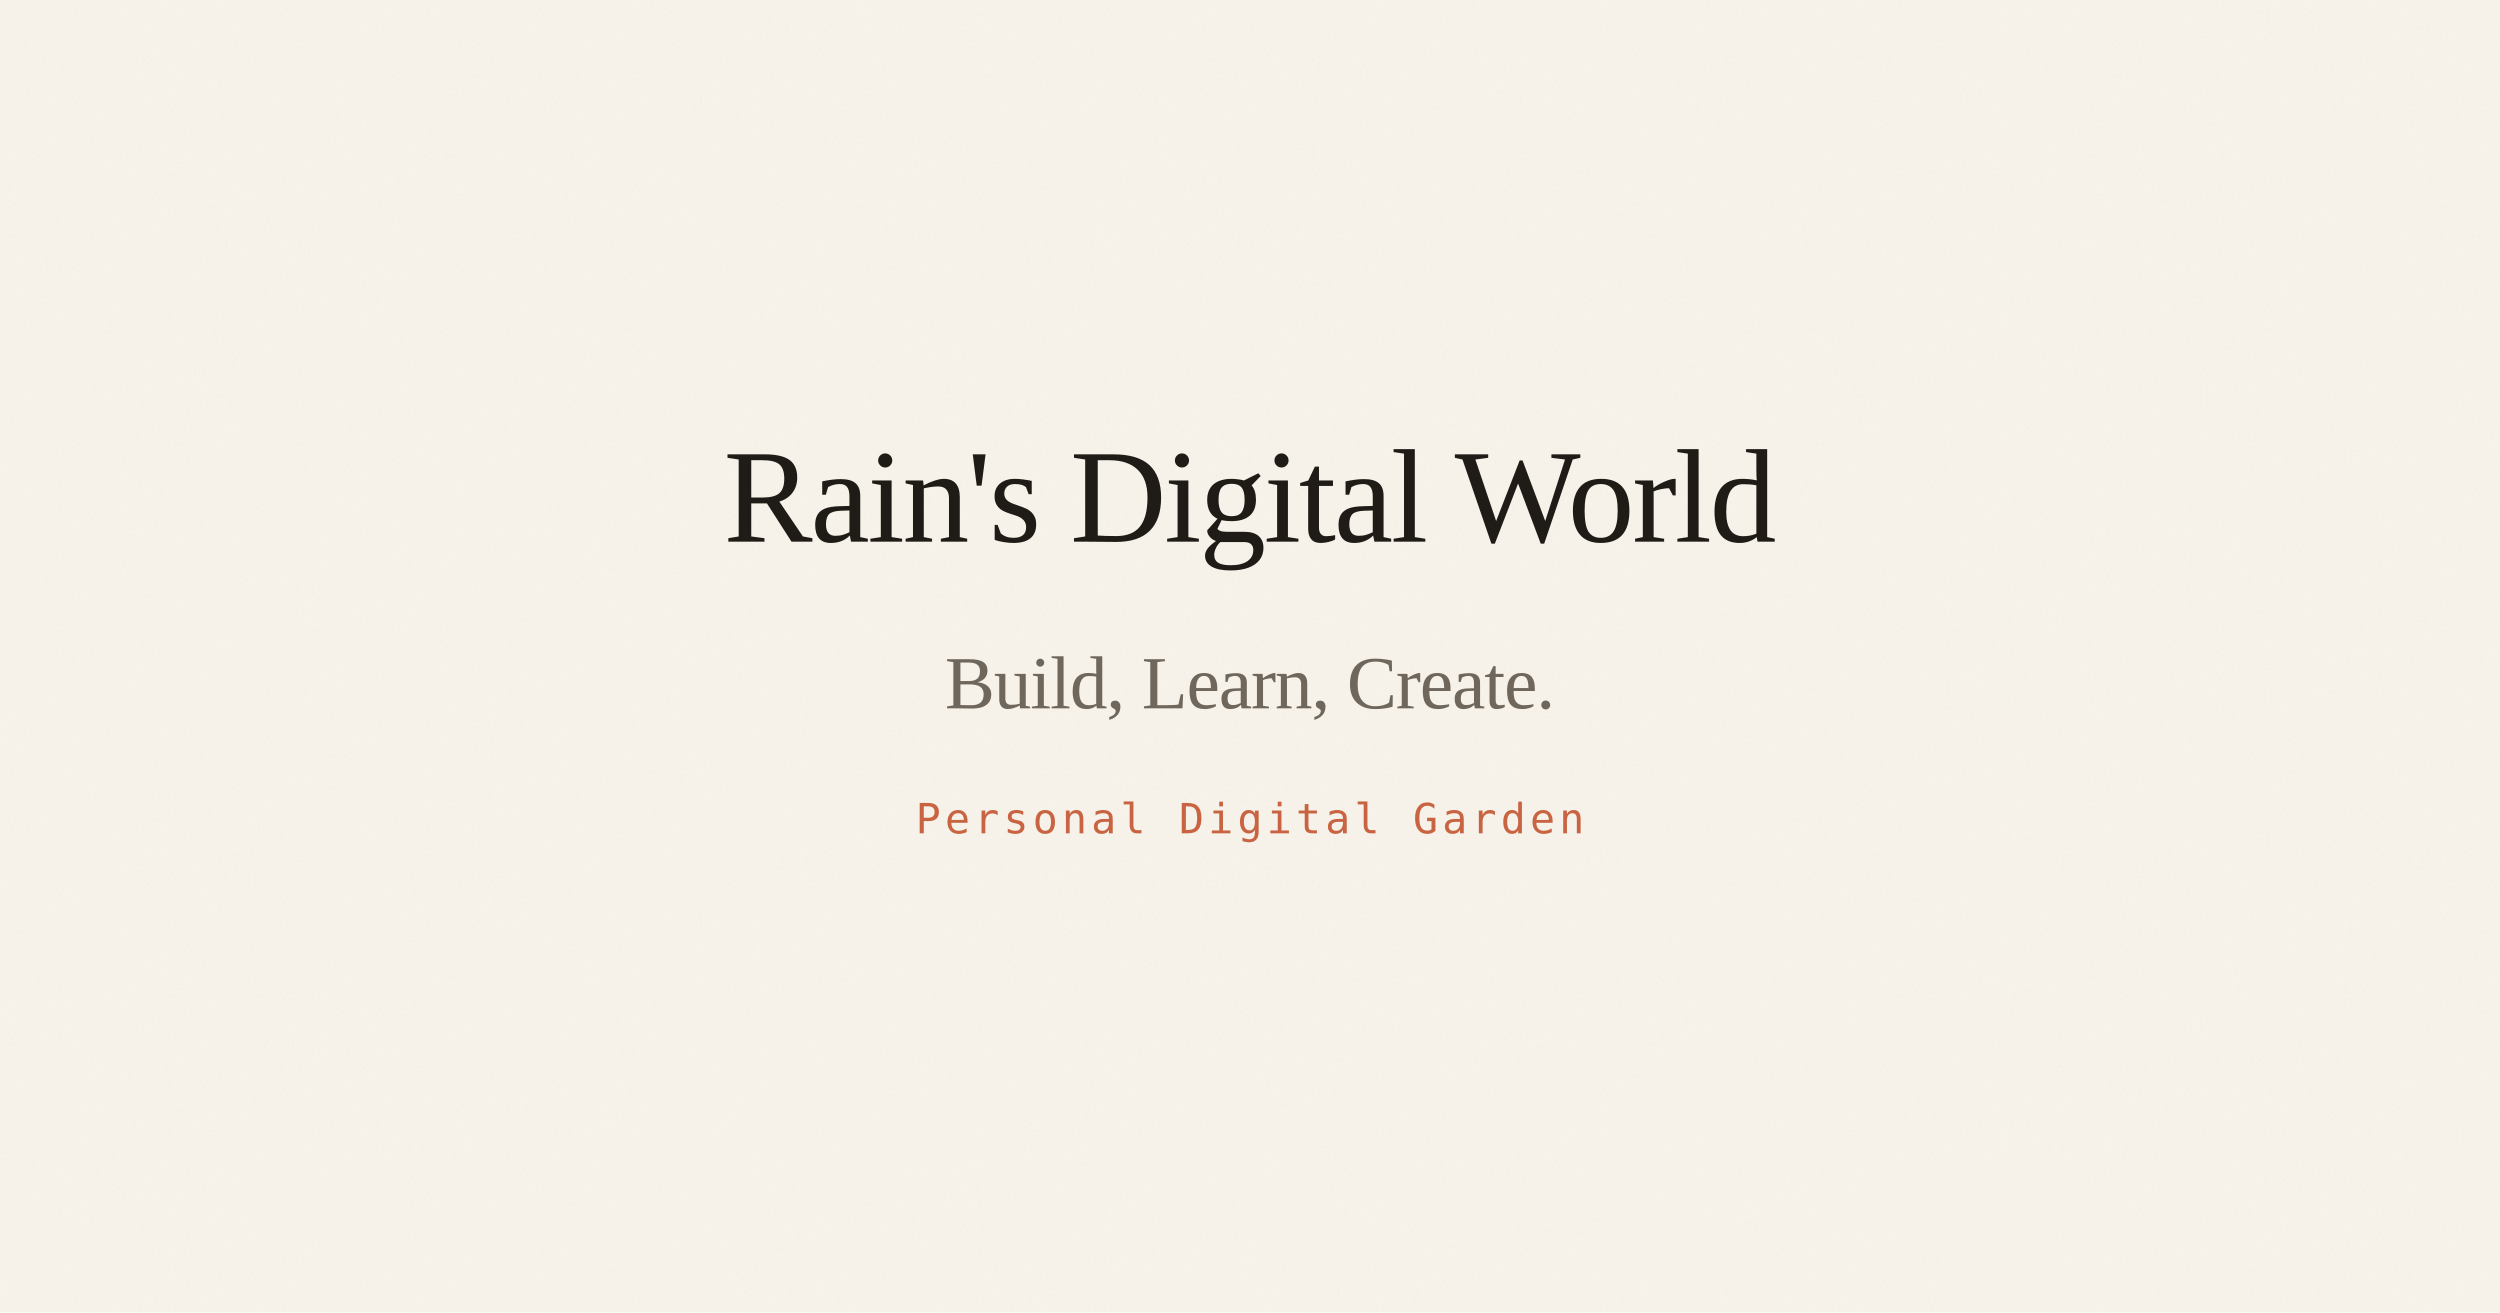
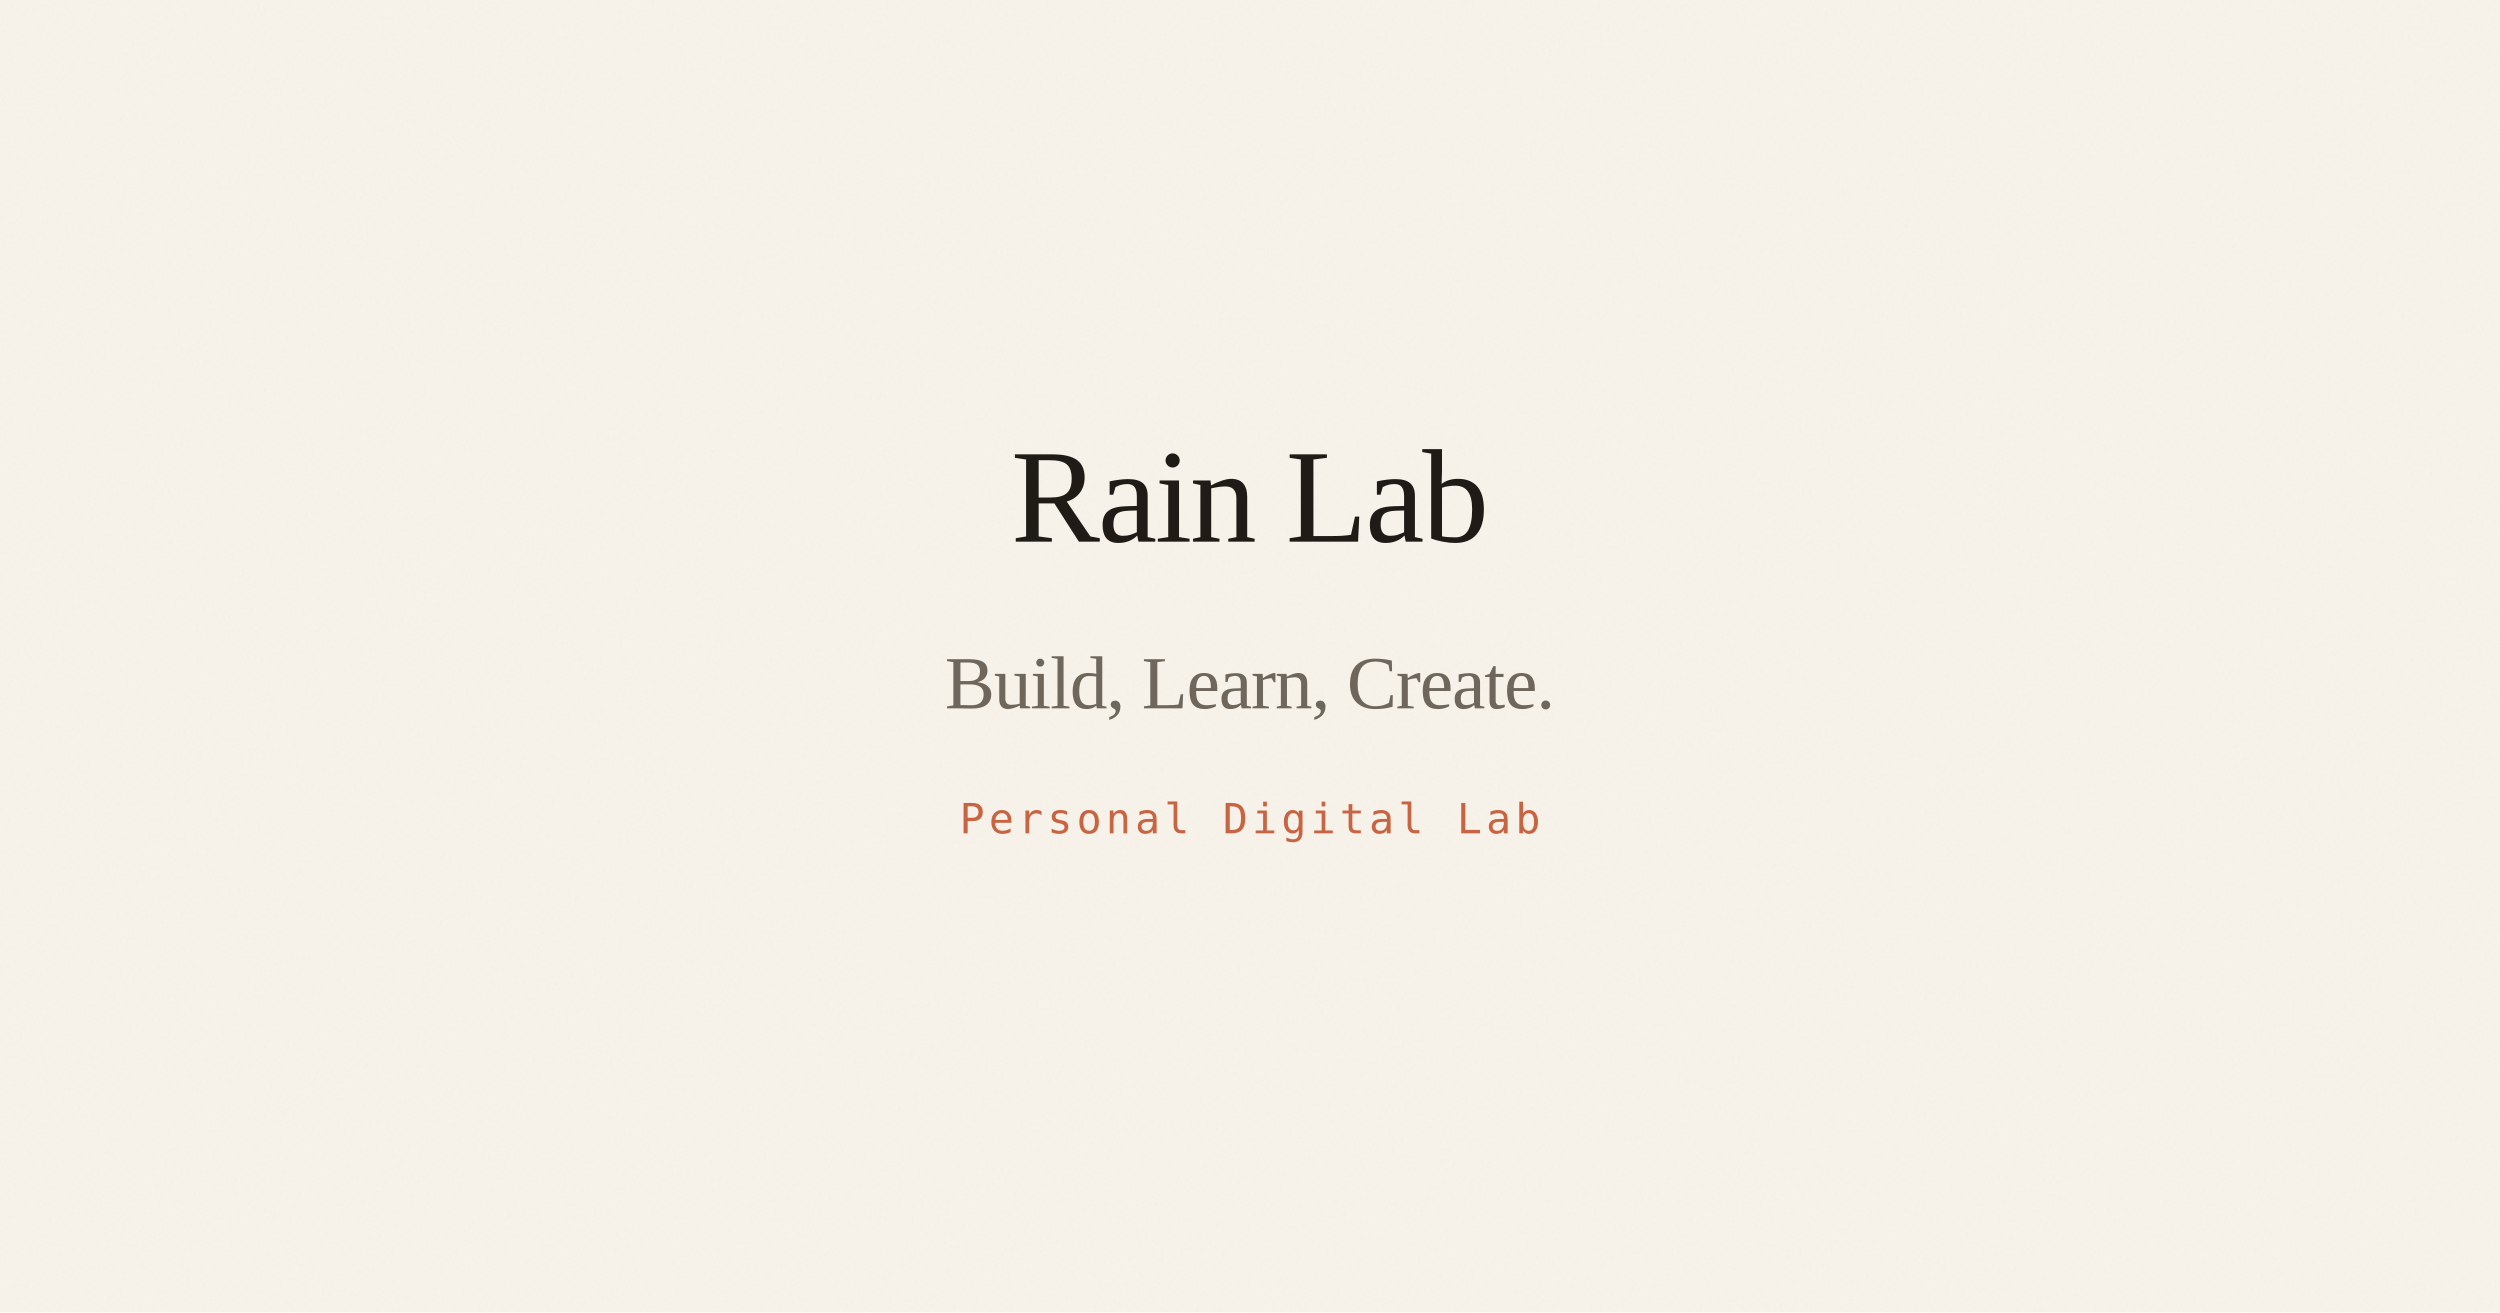
<svg xmlns="http://www.w3.org/2000/svg" width="1200" height="630" viewBox="0 0 1200 630">
  <defs>
    <filter id="noise">
      <feTurbulence type="fractalNoise" baseFrequency="0.65" numOctaves="3" stitchTiles="stitch" result="n" />
      <feColorMatrix type="saturate" values="0" in="n" result="g" />
      <feComponentTransfer in="g" result="o">
        <feFuncA type="linear" slope="0.03" />
      </feComponentTransfer>
      <feBlend in="SourceGraphic" in2="o" mode="multiply" />
    </filter>
  </defs>
  <rect width="1200" height="630" fill="#f7f3ea" />
  <rect width="1200" height="630" fill="none" filter="url(#noise)" />
-   <text x="600" y="260" text-anchor="middle" font-family="Georgia, 'Times New Roman', serif" font-size="64" font-weight="400" fill="#1f1b16" letter-spacing="-1">Rain's Digital World</text>
+   <text x="600" y="260" text-anchor="middle" font-family="Georgia, 'Times New Roman', serif" font-size="64" font-weight="400" fill="#1f1b16" letter-spacing="-1">Rain Lab</text>
  <text x="600" y="340" text-anchor="middle" font-family="Georgia, 'Times New Roman', serif" font-size="36" fill="#6f675c" letter-spacing="-0.5">Build, Learn, Create.</text>
-   <text x="600" y="400" text-anchor="middle" font-family="'SFMono-Regular', Consolas, monospace" font-size="20" fill="#c96442" letter-spacing="2">Personal Digital Garden</text>
+   <text x="600" y="400" text-anchor="middle" font-family="'SFMono-Regular', Consolas, monospace" font-size="20" fill="#c96442" letter-spacing="2">Personal Digital Lab</text>
</svg>
